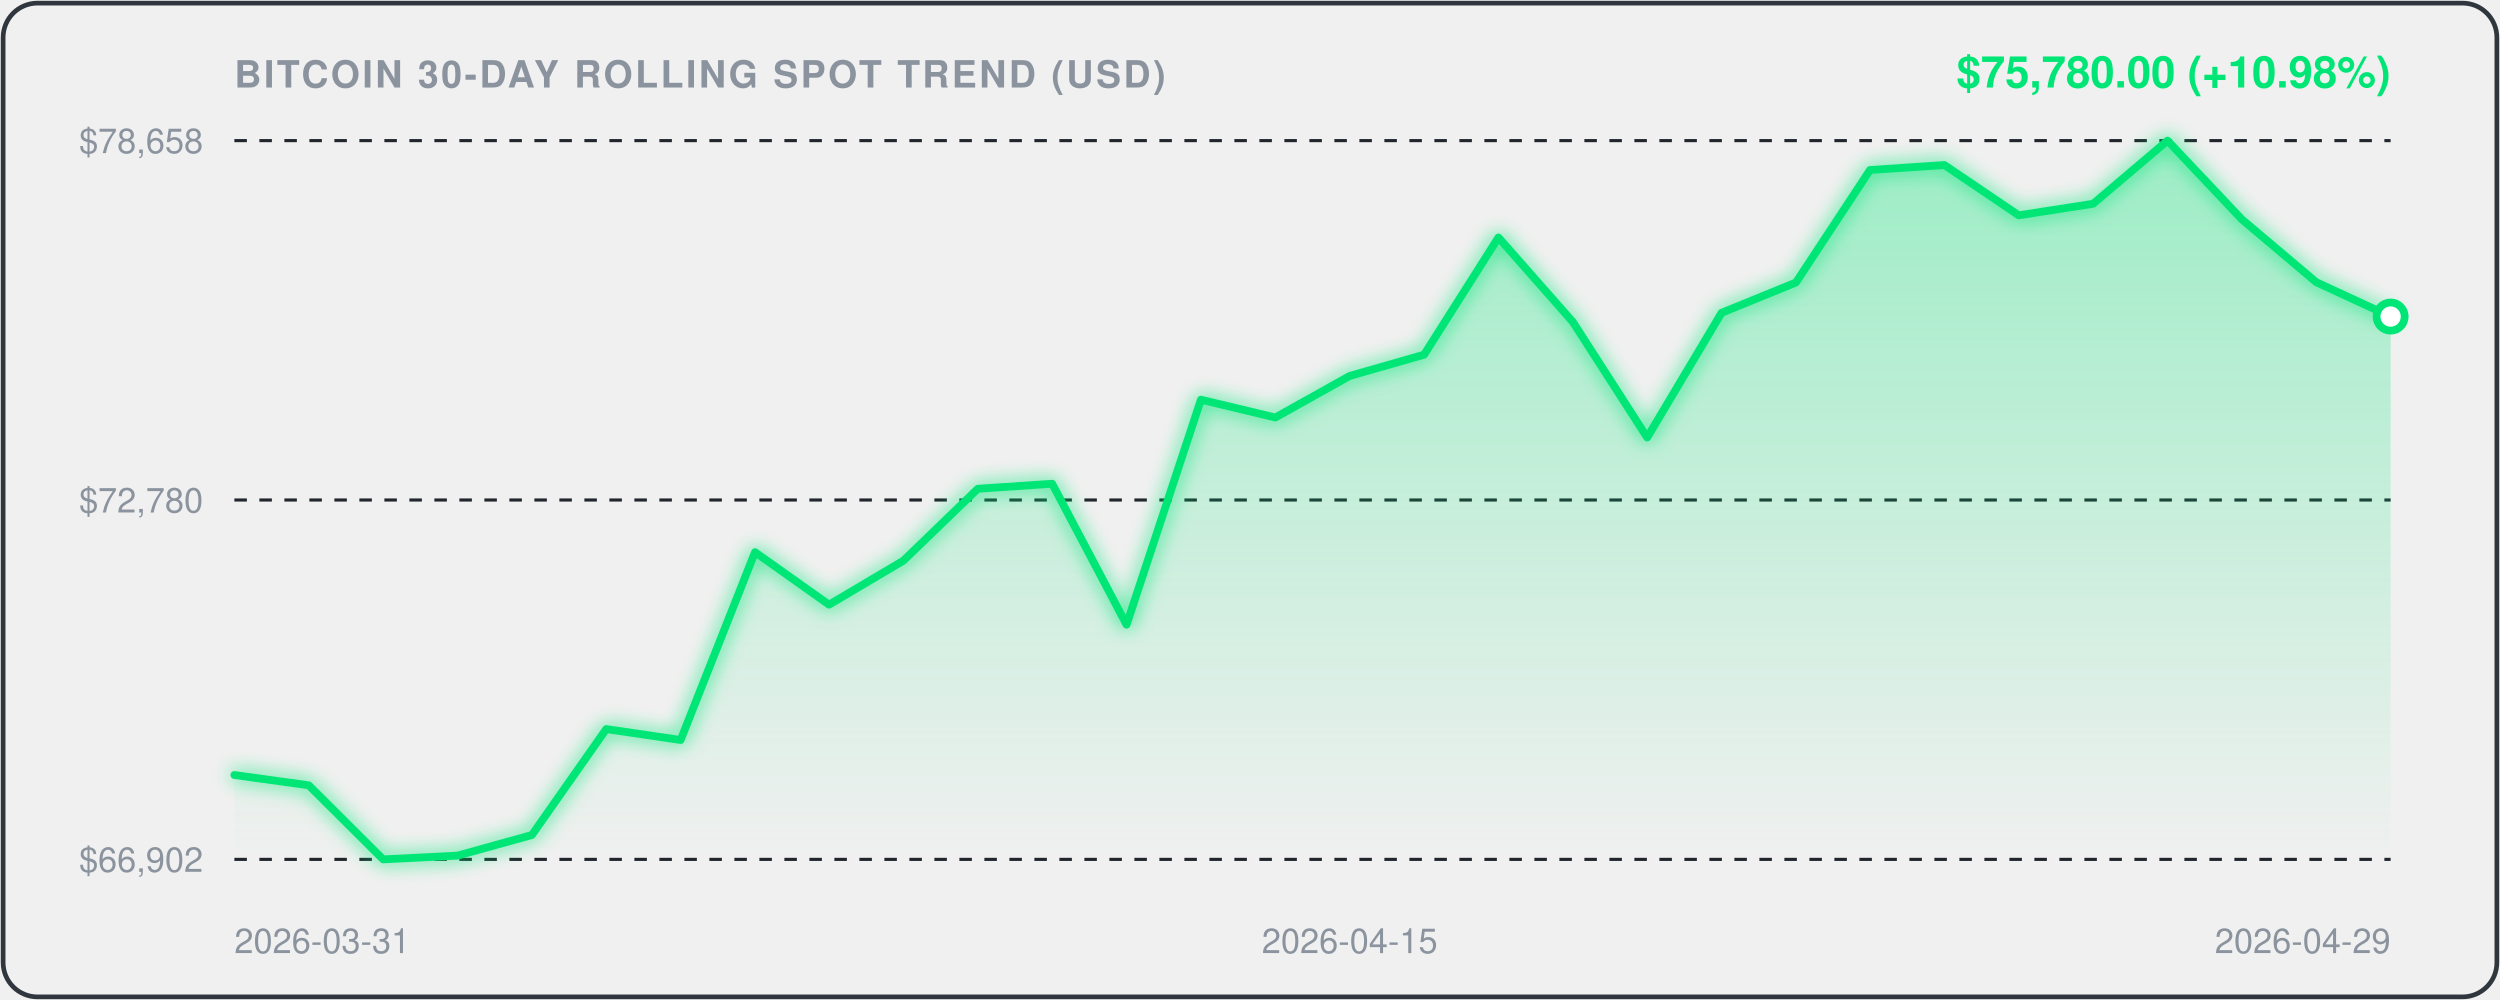
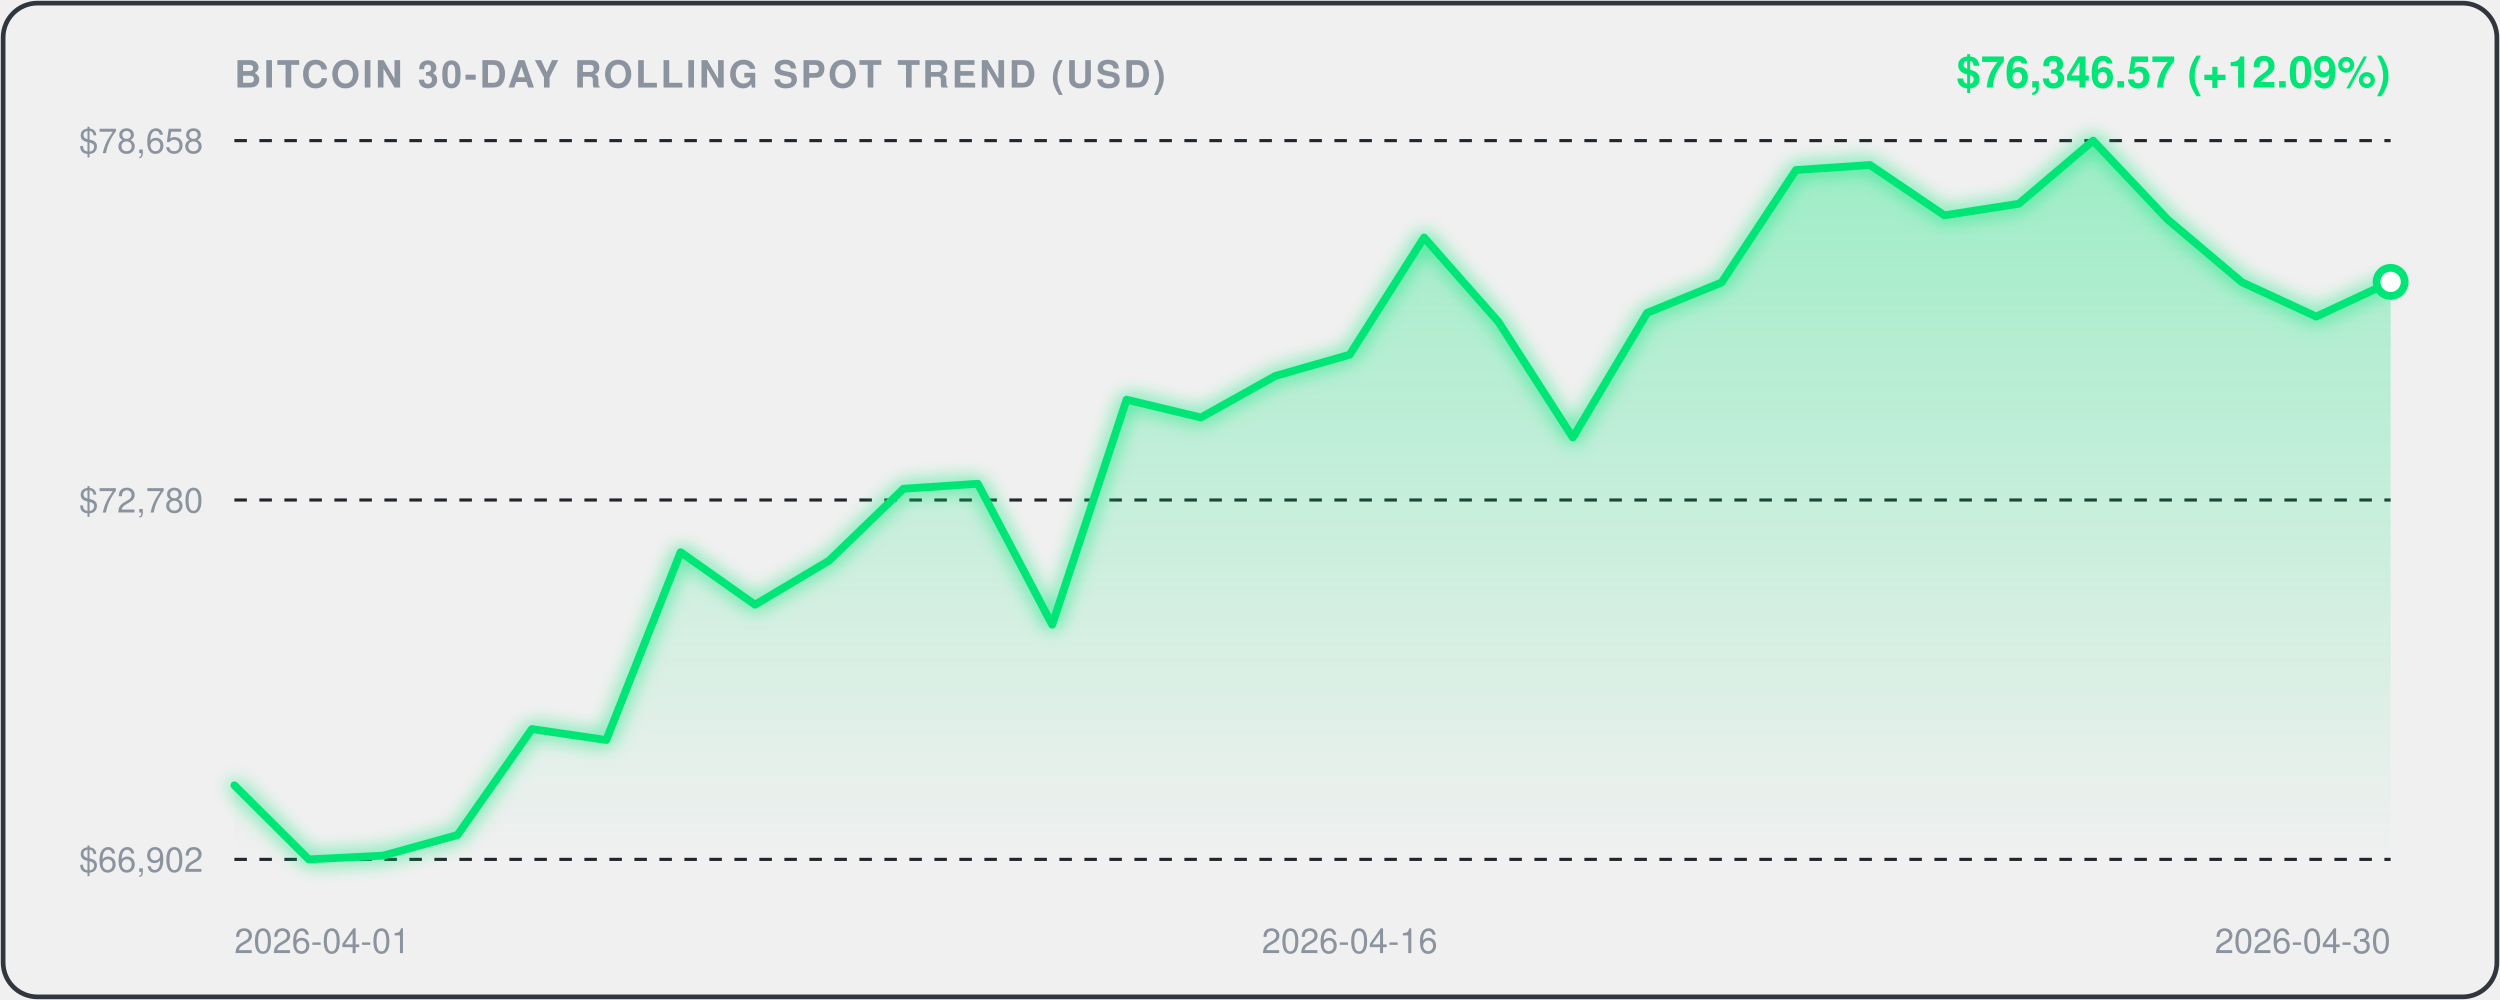
<svg xmlns="http://www.w3.org/2000/svg" viewBox="0 0 800 320" width="100%" height="100%" style="background:#0d1117;border-radius:12px;font-family:-apple-system,BlinkMacSystemFont,'Segoe UI',Helvetica,Arial,sans-serif;">
  <defs>
    <linearGradient id="areaGrad" x1="0" y1="0" x2="0" y2="1">
      <stop offset="0%" stop-color="rgba(0, 230, 118, 0.35)" />
      <stop offset="100%" stop-color="rgba(0, 230, 118, 0.0)" />
    </linearGradient>
    <filter id="glow" x="-20%" y="-20%" width="140%" height="140%">
      <feGaussianBlur stdDeviation="3" result="blur" />
      <feComposite in="SourceGraphic" in2="blur" operator="over" />
    </filter>
  </defs>
  <rect x="1" y="1" width="798" height="318" rx="11" fill="none" stroke="#30363d" stroke-width="1.5" />
  <text x="75" y="28" fill="#8b949e" font-size="12" font-weight="600" letter-spacing="0.8">BITCOIN 30-DAY ROLLING SPOT TREND (USD)</text>
-   <text x="765" y="28" text-anchor="end" fill="#00E676" font-size="14" font-weight="700">$75,780.00 (+10.98%)</text>
+   <text x="765" y="28" text-anchor="end" fill="#00E676" font-size="14" font-weight="700">$76,346.57 (+12.09%)</text>
  <line x1="75" y1="45" x2="765" y2="45" stroke="#21262d" stroke-width="1" stroke-dasharray="4,4" />
  <text x="65" y="49" text-anchor="end" fill="#8b949e" font-size="11">$78,658</text>
  <line x1="75" y1="160.0" x2="765" y2="160.0" stroke="#21262d" stroke-width="1" stroke-dasharray="4,4" />
  <text x="65" y="164.0" text-anchor="end" fill="#8b949e" font-size="11">$72,780</text>
  <line x1="75" y1="275" x2="765" y2="275" stroke="#21262d" stroke-width="1" stroke-dasharray="4,4" />
  <text x="65" y="279" text-anchor="end" fill="#8b949e" font-size="11">$66,902</text>
-   <path d="M 75.0,248.0 L 98.8,251.3 L 122.6,275.0 L 146.4,273.8 L 170.2,267.2 L 194.0,233.3 L 217.8,236.8 L 241.6,176.7 L 265.3,193.5 L 289.1,179.4 L 312.9,156.4 L 336.7,154.8 L 360.5,199.9 L 384.3,127.9 L 408.1,133.6 L 431.9,120.3 L 455.7,113.5 L 479.5,76.0 L 503.3,103.0 L 527.1,140.0 L 550.9,100.1 L 574.7,90.4 L 598.4,54.4 L 622.2,52.8 L 646.0,68.9 L 669.8,65.2 L 693.6,45.0 L 717.4,70.2 L 741.2,90.3 L 765.0,101.3 L 765.0,275.0 L 75.0,275.0 Z" fill="url(#areaGrad)" />
-   <path d="M 75.0,248.0 L 98.8,251.3 L 122.6,275.0 L 146.4,273.8 L 170.2,267.2 L 194.0,233.3 L 217.8,236.8 L 241.6,176.7 L 265.3,193.5 L 289.1,179.4 L 312.9,156.4 L 336.7,154.8 L 360.5,199.9 L 384.3,127.9 L 408.1,133.6 L 431.9,120.3 L 455.7,113.5 L 479.5,76.0 L 503.3,103.0 L 527.1,140.0 L 550.9,100.1 L 574.7,90.4 L 598.4,54.4 L 622.2,52.8 L 646.0,68.9 L 669.8,65.2 L 693.6,45.0 L 717.4,70.2 L 741.2,90.3 L 765.0,101.3" fill="none" stroke="#00E676" stroke-width="2.5" stroke-linecap="round" stroke-linejoin="round" filter="url(#glow)" />
-   <circle cx="765.0" cy="101.3" r="4.5" fill="#ffffff" stroke="#00E676" stroke-width="2.5" />
-   <text x="75.0" y="305" fill="#8b949e" font-size="11" text-anchor="start">2026-03-31</text>
-   <text x="431.9" y="305" fill="#8b949e" font-size="11" text-anchor="middle">2026-04-15</text>
-   <text x="765.0" y="305" fill="#8b949e" font-size="11" text-anchor="end">2026-04-29</text>
+   <path d="M 75.0,251.3 L 98.8,275.0 L 122.6,273.8 L 146.4,267.2 L 170.2,233.3 L 194.0,236.8 L 217.8,176.7 L 241.6,193.5 L 265.3,179.4 L 289.1,156.4 L 312.9,154.8 L 336.7,199.9 L 360.5,127.9 L 384.3,133.6 L 408.1,120.3 L 431.9,113.5 L 455.7,76.0 L 479.5,103.0 L 503.3,140.0 L 527.1,100.1 L 550.9,90.4 L 574.7,54.4 L 598.4,52.8 L 622.2,68.9 L 646.0,65.2 L 669.8,45.0 L 693.6,70.2 L 717.4,90.3 L 741.2,101.3 L 765.0,90.2 L 765.0,275.0 L 75.0,275.0 Z" fill="url(#areaGrad)" />
+   <path d="M 75.0,251.3 L 98.8,275.0 L 122.6,273.8 L 146.4,267.2 L 170.2,233.3 L 194.0,236.8 L 217.8,176.7 L 241.6,193.5 L 265.3,179.4 L 289.1,156.4 L 312.9,154.8 L 336.7,199.9 L 360.5,127.9 L 384.3,133.6 L 408.1,120.3 L 431.9,113.5 L 455.7,76.0 L 479.5,103.0 L 503.3,140.0 L 527.1,100.1 L 550.9,90.4 L 574.7,54.4 L 598.4,52.8 L 622.2,68.9 L 646.0,65.2 L 669.8,45.0 L 693.6,70.2 L 717.4,90.3 L 741.2,101.3 L 765.0,90.2" fill="none" stroke="#00E676" stroke-width="2.5" stroke-linecap="round" stroke-linejoin="round" filter="url(#glow)" />
+   <circle cx="765.0" cy="90.2" r="4.5" fill="#ffffff" stroke="#00E676" stroke-width="2.5" />
+   <text x="75.0" y="305" fill="#8b949e" font-size="11" text-anchor="start">2026-04-01</text>
+   <text x="431.9" y="305" fill="#8b949e" font-size="11" text-anchor="middle">2026-04-16</text>
+   <text x="765.0" y="305" fill="#8b949e" font-size="11" text-anchor="end">2026-04-30</text>
</svg>
